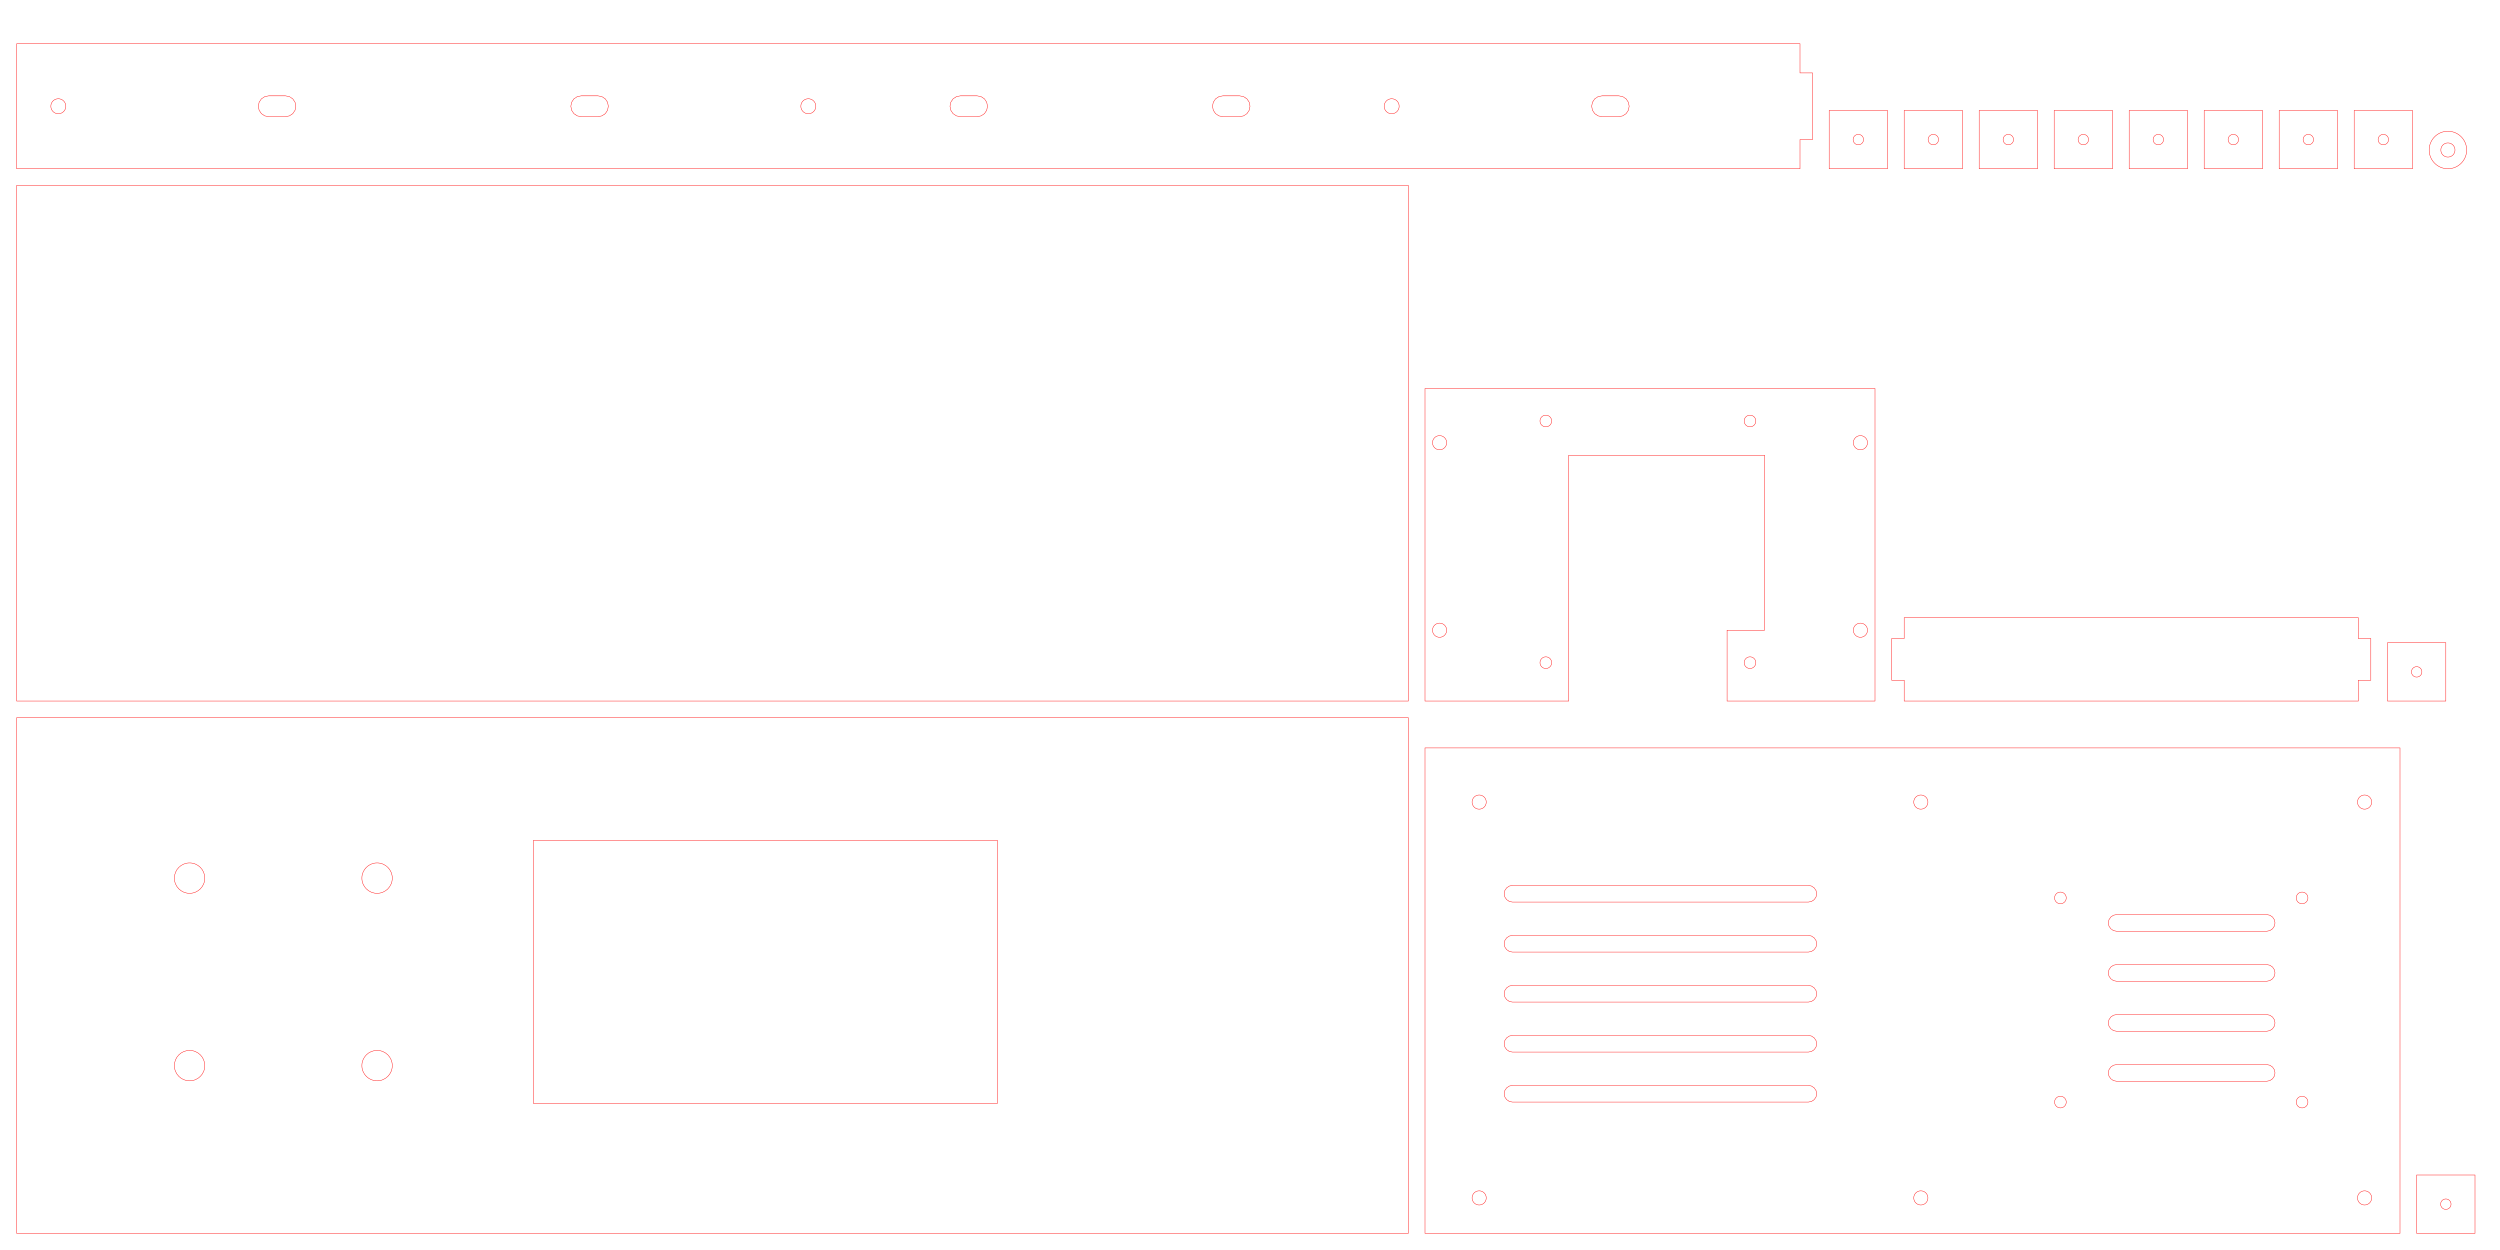
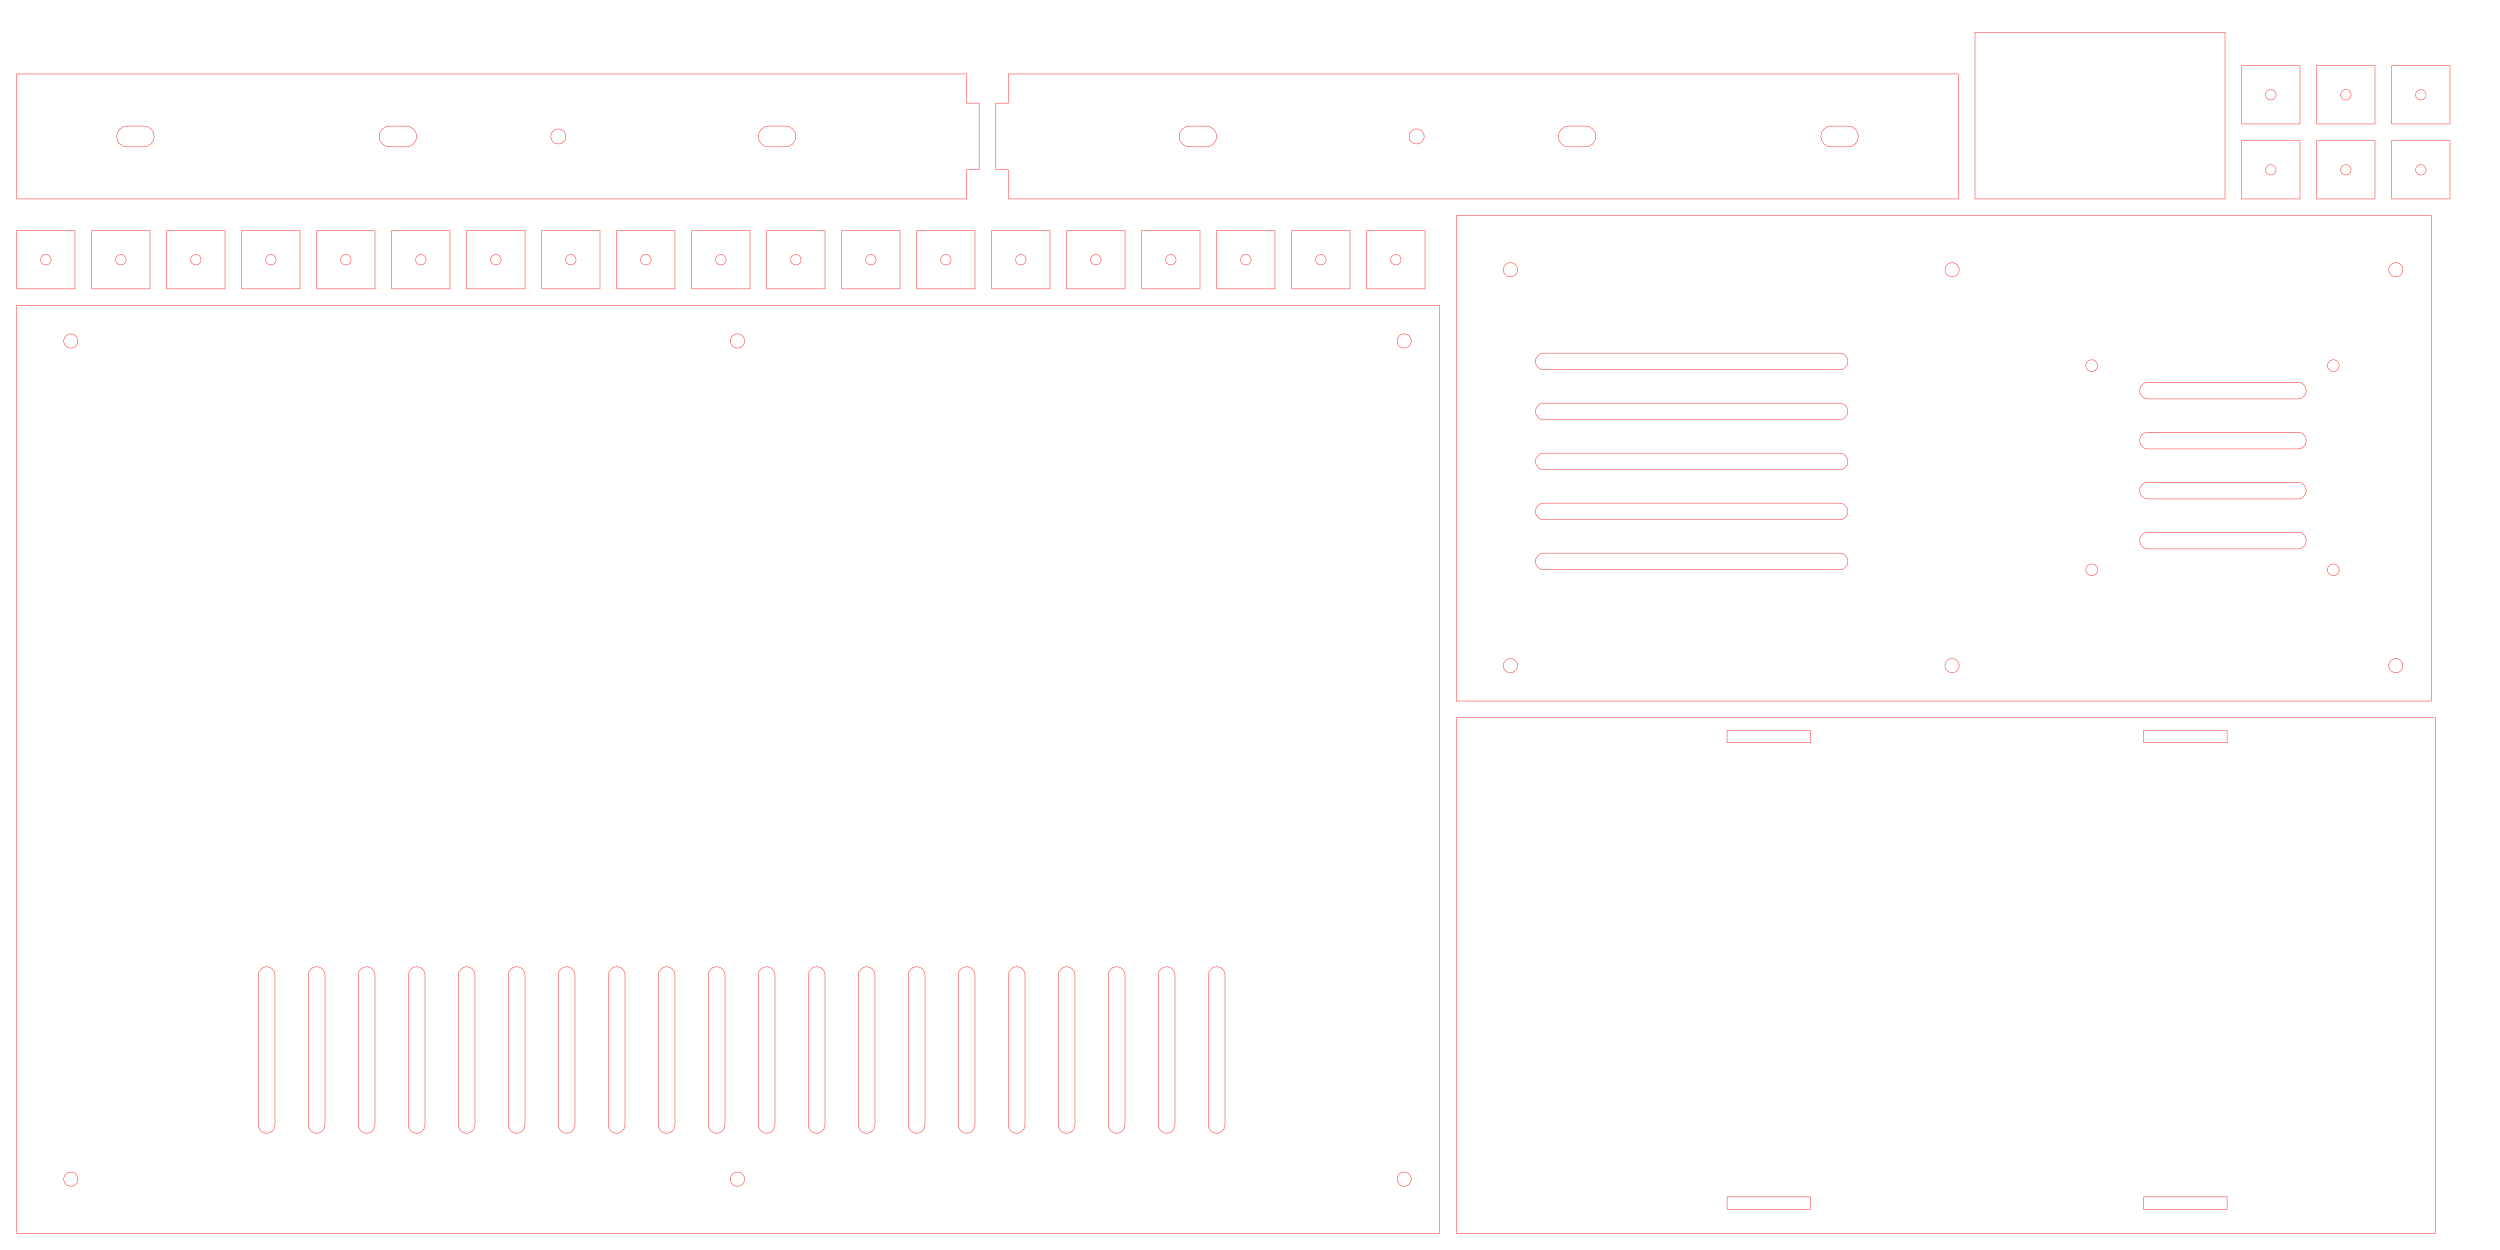
<svg xmlns="http://www.w3.org/2000/svg" width="600.000mm" height="300.000mm" viewBox="0 0 600.000 300.000">
-   <polygon points="338.00,296.00 338.00,172.25 4.00,172.25 4.00,296.00" fill="none" stroke="#ff0000" stroke-width="0.1" />
-   <circle cx="45.50" cy="210.75" r="3.65" fill="none" stroke="#ff0000" stroke-width="0.1" />
-   <circle cx="45.50" cy="255.75" r="3.65" fill="none" stroke="#ff0000" stroke-width="0.1" />
-   <circle cx="90.50" cy="255.75" r="3.65" fill="none" stroke="#ff0000" stroke-width="0.1" />
-   <circle cx="90.50" cy="210.75" r="3.65" fill="none" stroke="#ff0000" stroke-width="0.1" />
-   <polygon points="239.40,264.80 239.40,201.70 128.00,201.70 128.00,264.80" fill="none" stroke="#ff0000" stroke-width="0.1" />
-   <polygon points="338.00,168.25 338.00,44.50 4.00,44.50 4.00,168.25" fill="none" stroke="#ff0000" stroke-width="0.1" />
-   <polygon points="576.00,296.00 576.00,179.50 342.00,179.50 342.00,296.00" fill="none" stroke="#ff0000" stroke-width="0.1" />
-   <circle cx="355.00" cy="287.50" r="1.70" fill="none" stroke="#ff0000" stroke-width="0.1" />
-   <circle cx="355.00" cy="192.50" r="1.70" fill="none" stroke="#ff0000" stroke-width="0.1" />
-   <circle cx="461.00" cy="287.50" r="1.70" fill="none" stroke="#ff0000" stroke-width="0.1" />
-   <circle cx="461.00" cy="192.50" r="1.70" fill="none" stroke="#ff0000" stroke-width="0.1" />
-   <circle cx="567.50" cy="287.50" r="1.70" fill="none" stroke="#ff0000" stroke-width="0.1" />
-   <circle cx="567.50" cy="192.50" r="1.70" fill="none" stroke="#ff0000" stroke-width="0.1" />
-   <circle cx="552.50" cy="264.50" r="1.40" fill="none" stroke="#ff0000" stroke-width="0.1" />
-   <circle cx="552.50" cy="215.50" r="1.40" fill="none" stroke="#ff0000" stroke-width="0.1" />
-   <circle cx="494.50" cy="264.50" r="1.40" fill="none" stroke="#ff0000" stroke-width="0.1" />
-   <circle cx="494.50" cy="215.50" r="1.40" fill="none" stroke="#ff0000" stroke-width="0.1" />
-   <polygon points="363.00,260.50 362.24,260.65 361.59,261.09 361.15,261.74 361.00,262.50 361.15,263.26 361.59,263.91 362.24,264.35 363.00,264.50 434.00,264.50 434.76,264.35 435.41,263.91 435.85,263.26 436.00,262.50 435.85,261.74 435.41,261.09 434.76,260.65 434.00,260.50" fill="none" stroke="#ff0000" stroke-width="0.1" />
-   <polygon points="363.00,248.50 362.24,248.65 361.59,249.09 361.15,249.74 361.00,250.50 361.15,251.26 361.59,251.91 362.24,252.35 363.00,252.50 434.00,252.50 434.76,252.35 435.41,251.91 435.85,251.26 436.00,250.50 435.85,249.74 435.41,249.09 434.76,248.65 434.00,248.50" fill="none" stroke="#ff0000" stroke-width="0.1" />
-   <polygon points="363.00,236.50 362.24,236.65 361.59,237.09 361.15,237.74 361.00,238.50 361.15,239.26 361.59,239.91 362.24,240.35 363.00,240.50 434.00,240.50 434.76,240.35 435.41,239.91 435.85,239.26 436.00,238.50 435.85,237.74 435.41,237.09 434.76,236.65 434.00,236.50" fill="none" stroke="#ff0000" stroke-width="0.1" />
-   <polygon points="363.00,224.50 362.24,224.65 361.59,225.09 361.15,225.74 361.00,226.50 361.15,227.26 361.59,227.91 362.24,228.35 363.00,228.50 434.00,228.50 434.76,228.35 435.41,227.91 435.85,227.26 436.00,226.50 435.85,225.74 435.41,225.09 434.76,224.65 434.00,224.50" fill="none" stroke="#ff0000" stroke-width="0.1" />
-   <polygon points="363.00,212.50 362.24,212.65 361.59,213.09 361.15,213.74 361.00,214.50 361.15,215.26 361.59,215.91 362.24,216.35 363.00,216.50 434.00,216.50 434.76,216.35 435.41,215.91 435.85,215.26 436.00,214.50 435.85,213.74 435.41,213.09 434.76,212.65 434.00,212.50" fill="none" stroke="#ff0000" stroke-width="0.1" />
-   <polygon points="508.00,255.50 507.24,255.65 506.59,256.09 506.15,256.74 506.00,257.50 506.15,258.26 506.59,258.91 507.24,259.35 508.00,259.50 544.00,259.50 544.76,259.35 545.41,258.91 545.85,258.26 546.00,257.50 545.85,256.74 545.41,256.09 544.76,255.65 544.00,255.50" fill="none" stroke="#ff0000" stroke-width="0.1" />
-   <polygon points="508.00,243.50 507.24,243.65 506.59,244.09 506.15,244.74 506.00,245.50 506.15,246.26 506.59,246.91 507.24,247.35 508.00,247.50 544.00,247.50 544.76,247.35 545.41,246.91 545.85,246.26 546.00,245.50 545.85,244.74 545.41,244.09 544.76,243.65 544.00,243.50" fill="none" stroke="#ff0000" stroke-width="0.1" />
-   <polygon points="508.00,231.50 507.24,231.65 506.59,232.09 506.15,232.74 506.00,233.50 506.15,234.26 506.59,234.91 507.24,235.35 508.00,235.50 544.00,235.50 544.76,235.35 545.41,234.91 545.85,234.26 546.00,233.50 545.85,232.74 545.41,232.09 544.76,231.65 544.00,231.50" fill="none" stroke="#ff0000" stroke-width="0.1" />
-   <polygon points="508.00,219.50 507.24,219.65 506.59,220.09 506.15,220.74 506.00,221.50 506.15,222.26 506.59,222.91 507.24,223.35 508.00,223.50 544.00,223.50 544.76,223.35 545.41,222.91 545.85,222.26 546.00,221.50 545.85,220.74 545.41,220.09 544.76,219.65 544.00,219.50" fill="none" stroke="#ff0000" stroke-width="0.1" />
-   <polygon points="342.00,168.25 376.50,168.25 376.50,109.25 423.50,109.25 423.50,151.25 414.50,151.25 414.50,168.25 450.00,168.25 450.00,93.25 342.00,93.25" fill="none" stroke="#ff0000" stroke-width="0.1" />
-   <circle cx="371.00" cy="159.04" r="1.40" fill="none" stroke="#ff0000" stroke-width="0.1" />
-   <circle cx="420.00" cy="159.04" r="1.40" fill="none" stroke="#ff0000" stroke-width="0.1" />
-   <circle cx="371.00" cy="101.04" r="1.40" fill="none" stroke="#ff0000" stroke-width="0.1" />
-   <circle cx="420.00" cy="101.04" r="1.40" fill="none" stroke="#ff0000" stroke-width="0.1" />
-   <circle cx="345.50" cy="151.25" r="1.70" fill="none" stroke="#ff0000" stroke-width="0.1" />
-   <circle cx="345.50" cy="106.25" r="1.70" fill="none" stroke="#ff0000" stroke-width="0.1" />
-   <circle cx="446.50" cy="151.25" r="1.70" fill="none" stroke="#ff0000" stroke-width="0.1" />
-   <circle cx="446.50" cy="106.25" r="1.70" fill="none" stroke="#ff0000" stroke-width="0.1" />
-   <polygon points="432.00,40.50 432.00,33.50 435.00,33.50 435.00,17.50 432.00,17.50 432.00,10.50 4.00,10.50 4.00,40.50" fill="none" stroke="#ff0000" stroke-width="0.1" />
-   <polygon points="64.50,23.00 63.54,23.19 62.73,23.73 62.19,24.54 62.00,25.50 62.19,26.46 62.73,27.27 63.54,27.81 64.50,28.00 68.50,28.00 69.46,27.81 70.27,27.27 70.81,26.46 71.00,25.50 70.81,24.54 70.27,23.73 69.46,23.19 68.50,23.00" fill="none" stroke="#ff0000" stroke-width="0.1" />
-   <circle cx="14.00" cy="25.50" r="1.80" fill="none" stroke="#ff0000" stroke-width="0.1" />
-   <polygon points="384.50,23.00 383.54,23.19 382.73,23.73 382.19,24.54 382.00,25.50 382.19,26.46 382.73,27.27 383.54,27.81 384.50,28.00 388.50,28.00 389.46,27.81 390.27,27.27 390.81,26.46 391.00,25.50 390.81,24.54 390.27,23.73 389.46,23.19 388.50,23.00" fill="none" stroke="#ff0000" stroke-width="0.1" />
-   <polygon points="139.50,23.00 138.54,23.19 137.73,23.73 137.19,24.54 137.00,25.50 137.19,26.46 137.73,27.27 138.54,27.81 139.50,28.00 143.50,28.00 144.46,27.81 145.27,27.27 145.81,26.46 146.00,25.50 145.81,24.54 145.27,23.73 144.46,23.19 143.50,23.00" fill="none" stroke="#ff0000" stroke-width="0.1" />
-   <polygon points="293.50,23.00 292.54,23.19 291.73,23.73 291.19,24.54 291.00,25.50 291.19,26.46 291.73,27.27 292.54,27.81 293.50,28.00 297.50,28.00 298.46,27.81 299.27,27.27 299.81,26.46 300.00,25.50 299.81,24.54 299.27,23.73 298.46,23.19 297.50,23.00" fill="none" stroke="#ff0000" stroke-width="0.1" />
-   <polygon points="230.50,23.00 229.54,23.19 228.73,23.73 228.19,24.54 228.00,25.50 228.19,26.46 228.73,27.27 229.54,27.81 230.50,28.00 234.50,28.00 235.46,27.81 236.27,27.27 236.81,26.46 237.00,25.50 236.81,24.54 236.27,23.73 235.46,23.19 234.50,23.00" fill="none" stroke="#ff0000" stroke-width="0.1" />
-   <circle cx="334.00" cy="25.50" r="1.80" fill="none" stroke="#ff0000" stroke-width="0.1" />
-   <circle cx="194.00" cy="25.50" r="1.80" fill="none" stroke="#ff0000" stroke-width="0.1" />
-   <polygon points="457.00,168.25 566.00,168.25 566.00,163.25 569.00,163.25 569.00,153.25 566.00,153.25 566.00,148.25 457.00,148.25 457.00,153.25 454.00,153.25 454.00,163.25 457.00,163.25" fill="none" stroke="#ff0000" stroke-width="0.1" />
-   <polygon points="580.00,296.00 594.00,296.00 594.00,282.00 580.00,282.00" fill="none" stroke="#ff0000" stroke-width="0.1" />
-   <circle cx="587.00" cy="289.00" r="1.25" fill="none" stroke="#ff0000" stroke-width="0.1" />
-   <polygon points="573.00,168.25 587.00,168.25 587.00,154.25 573.00,154.25" fill="none" stroke="#ff0000" stroke-width="0.1" />
-   <circle cx="580.00" cy="161.25" r="1.25" fill="none" stroke="#ff0000" stroke-width="0.1" />
-   <polygon points="439.00,40.50 453.00,40.50 453.00,26.50 439.00,26.50" fill="none" stroke="#ff0000" stroke-width="0.1" />
-   <circle cx="446.00" cy="33.50" r="1.25" fill="none" stroke="#ff0000" stroke-width="0.1" />
-   <polygon points="457.00,40.50 471.00,40.50 471.00,26.50 457.00,26.50" fill="none" stroke="#ff0000" stroke-width="0.1" />
-   <circle cx="464.00" cy="33.50" r="1.25" fill="none" stroke="#ff0000" stroke-width="0.1" />
-   <polygon points="475.00,40.50 489.00,40.50 489.00,26.50 475.00,26.50" fill="none" stroke="#ff0000" stroke-width="0.1" />
-   <circle cx="482.00" cy="33.50" r="1.25" fill="none" stroke="#ff0000" stroke-width="0.1" />
-   <polygon points="493.00,40.50 507.00,40.50 507.00,26.50 493.00,26.50" fill="none" stroke="#ff0000" stroke-width="0.1" />
-   <circle cx="500.00" cy="33.50" r="1.25" fill="none" stroke="#ff0000" stroke-width="0.1" />
-   <polygon points="511.00,40.50 525.00,40.50 525.00,26.50 511.00,26.50" fill="none" stroke="#ff0000" stroke-width="0.1" />
-   <circle cx="518.00" cy="33.50" r="1.25" fill="none" stroke="#ff0000" stroke-width="0.1" />
-   <polygon points="529.00,40.50 543.00,40.50 543.00,26.50 529.00,26.50" fill="none" stroke="#ff0000" stroke-width="0.1" />
-   <circle cx="536.00" cy="33.50" r="1.25" fill="none" stroke="#ff0000" stroke-width="0.1" />
-   <polygon points="547.00,40.50 561.00,40.50 561.00,26.50 547.00,26.50" fill="none" stroke="#ff0000" stroke-width="0.1" />
-   <circle cx="554.00" cy="33.50" r="1.25" fill="none" stroke="#ff0000" stroke-width="0.1" />
-   <polygon points="565.00,40.50 579.00,40.50 579.00,26.50 565.00,26.50" fill="none" stroke="#ff0000" stroke-width="0.1" />
-   <circle cx="572.00" cy="33.50" r="1.25" fill="none" stroke="#ff0000" stroke-width="0.1" />
-   <circle cx="587.50" cy="36.00" r="4.50" fill="none" stroke="#ff0000" stroke-width="0.1" />
-   <circle cx="587.50" cy="36.00" r="1.70" fill="none" stroke="#ff0000" stroke-width="0.1" />
+   <polygon points="4.00,296.00 345.50,296.00 345.50,73.33 4.00,73.33" fill="none" stroke="#ff0000" stroke-width="0.1" />
+   <circle cx="17.00" cy="81.83" r="1.70" fill="none" stroke="#ff0000" stroke-width="0.1" />
+   <circle cx="177.00" cy="81.83" r="1.70" fill="none" stroke="#ff0000" stroke-width="0.1" />
+   <circle cx="337.00" cy="81.83" r="1.70" fill="none" stroke="#ff0000" stroke-width="0.1" />
+   <circle cx="17.00" cy="283.00" r="1.70" fill="none" stroke="#ff0000" stroke-width="0.1" />
+   <circle cx="177.00" cy="283.00" r="1.70" fill="none" stroke="#ff0000" stroke-width="0.1" />
+   <circle cx="337.00" cy="283.00" r="1.70" fill="none" stroke="#ff0000" stroke-width="0.1" />
+   <polygon points="66.00,234.00 65.85,233.24 65.41,232.59 64.77,232.15 64.00,232.00 63.23,232.15 62.59,232.59 62.15,233.24 62.00,234.00 62.00,270.00 62.15,270.76 62.59,271.41 63.23,271.85 64.00,272.00 64.77,271.85 65.41,271.41 65.85,270.76 66.00,270.00" fill="none" stroke="#ff0000" stroke-width="0.1" />
+   <polygon points="78.00,234.00 77.85,233.24 77.41,232.59 76.77,232.15 76.00,232.00 75.23,232.15 74.59,232.59 74.15,233.24 74.00,234.00 74.00,270.00 74.15,270.76 74.59,271.41 75.23,271.85 76.00,272.00 76.77,271.85 77.41,271.41 77.85,270.76 78.00,270.00" fill="none" stroke="#ff0000" stroke-width="0.1" />
+   <polygon points="90.00,234.00 89.85,233.24 89.41,232.59 88.77,232.15 88.00,232.00 87.23,232.15 86.59,232.59 86.15,233.24 86.00,234.00 86.00,270.00 86.15,270.76 86.59,271.41 87.23,271.85 88.00,272.00 88.77,271.85 89.41,271.41 89.85,270.76 90.00,270.00" fill="none" stroke="#ff0000" stroke-width="0.1" />
+   <polygon points="102.00,234.00 101.85,233.24 101.41,232.59 100.77,232.15 100.00,232.00 99.23,232.15 98.59,232.59 98.15,233.24 98.00,234.00 98.00,270.00 98.15,270.76 98.59,271.41 99.23,271.85 100.00,272.00 100.77,271.85 101.41,271.41 101.85,270.76 102.00,270.00" fill="none" stroke="#ff0000" stroke-width="0.1" />
+   <polygon points="114.00,234.00 113.85,233.24 113.41,232.59 112.77,232.15 112.00,232.00 111.23,232.15 110.59,232.59 110.15,233.24 110.00,234.00 110.00,270.00 110.15,270.76 110.59,271.41 111.23,271.85 112.00,272.00 112.77,271.85 113.41,271.41 113.85,270.76 114.00,270.00" fill="none" stroke="#ff0000" stroke-width="0.1" />
+   <polygon points="126.00,234.00 125.85,233.24 125.41,232.59 124.77,232.15 124.00,232.00 123.23,232.15 122.59,232.59 122.15,233.24 122.00,234.00 122.00,270.00 122.15,270.76 122.59,271.41 123.23,271.85 124.00,272.00 124.77,271.85 125.41,271.41 125.85,270.76 126.00,270.00" fill="none" stroke="#ff0000" stroke-width="0.1" />
+   <polygon points="138.00,234.00 137.85,233.24 137.41,232.59 136.76,232.15 136.00,232.00 135.24,232.15 134.59,232.59 134.15,233.24 134.00,234.00 134.00,270.00 134.15,270.76 134.59,271.41 135.24,271.85 136.00,272.00 136.76,271.85 137.41,271.41 137.85,270.76 138.00,270.00" fill="none" stroke="#ff0000" stroke-width="0.1" />
+   <polygon points="150.00,234.00 149.85,233.24 149.41,232.59 148.76,232.15 148.00,232.00 147.24,232.15 146.59,232.59 146.15,233.24 146.00,234.00 146.00,270.00 146.15,270.76 146.59,271.41 147.24,271.85 148.00,272.00 148.76,271.85 149.41,271.41 149.85,270.76 150.00,270.00" fill="none" stroke="#ff0000" stroke-width="0.1" />
+   <polygon points="162.00,234.00 161.85,233.24 161.41,232.59 160.76,232.15 160.00,232.00 159.24,232.15 158.59,232.59 158.15,233.24 158.00,234.00 158.00,270.00 158.15,270.76 158.59,271.41 159.24,271.85 160.00,272.00 160.76,271.85 161.41,271.41 161.85,270.76 162.00,270.00" fill="none" stroke="#ff0000" stroke-width="0.1" />
+   <polygon points="174.00,234.00 173.85,233.24 173.41,232.59 172.76,232.15 172.00,232.00 171.24,232.15 170.59,232.59 170.15,233.24 170.00,234.00 170.00,270.00 170.15,270.76 170.59,271.41 171.24,271.85 172.00,272.00 172.76,271.85 173.41,271.41 173.85,270.76 174.00,270.00" fill="none" stroke="#ff0000" stroke-width="0.1" />
+   <polygon points="186.00,234.00 185.85,233.24 185.41,232.59 184.76,232.15 184.00,232.00 183.24,232.15 182.59,232.59 182.15,233.24 182.00,234.00 182.00,270.00 182.15,270.76 182.59,271.41 183.24,271.85 184.00,272.00 184.76,271.85 185.41,271.41 185.85,270.76 186.00,270.00" fill="none" stroke="#ff0000" stroke-width="0.1" />
+   <polygon points="198.00,234.00 197.85,233.24 197.41,232.59 196.76,232.15 196.00,232.00 195.24,232.15 194.59,232.59 194.15,233.24 194.00,234.00 194.00,270.00 194.15,270.76 194.59,271.41 195.24,271.85 196.00,272.00 196.76,271.85 197.41,271.41 197.85,270.76 198.00,270.00" fill="none" stroke="#ff0000" stroke-width="0.1" />
+   <polygon points="210.00,234.00 209.85,233.24 209.41,232.59 208.76,232.15 208.00,232.00 207.24,232.15 206.59,232.59 206.15,233.24 206.00,234.00 206.00,270.00 206.15,270.76 206.59,271.41 207.24,271.85 208.00,272.00 208.76,271.85 209.41,271.41 209.85,270.76 210.00,270.00" fill="none" stroke="#ff0000" stroke-width="0.1" />
+   <polygon points="222.00,234.00 221.85,233.24 221.41,232.59 220.76,232.15 220.00,232.00 219.24,232.15 218.59,232.59 218.15,233.24 218.00,234.00 218.00,270.00 218.15,270.76 218.59,271.41 219.24,271.85 220.00,272.00 220.76,271.85 221.41,271.41 221.85,270.76 222.00,270.00" fill="none" stroke="#ff0000" stroke-width="0.1" />
+   <polygon points="234.00,234.00 233.85,233.24 233.41,232.59 232.76,232.15 232.00,232.00 231.24,232.15 230.59,232.59 230.15,233.24 230.00,234.00 230.00,270.00 230.15,270.76 230.59,271.41 231.24,271.85 232.00,272.00 232.76,271.85 233.41,271.41 233.85,270.76 234.00,270.00" fill="none" stroke="#ff0000" stroke-width="0.1" />
+   <polygon points="246.00,234.00 245.85,233.24 245.41,232.59 244.76,232.15 244.00,232.00 243.24,232.15 242.59,232.59 242.15,233.24 242.00,234.00 242.00,270.00 242.15,270.76 242.59,271.41 243.24,271.85 244.00,272.00 244.76,271.85 245.41,271.41 245.85,270.76 246.00,270.00" fill="none" stroke="#ff0000" stroke-width="0.1" />
+   <polygon points="258.00,234.00 257.85,233.24 257.41,232.59 256.76,232.15 256.00,232.00 255.24,232.15 254.59,232.59 254.15,233.24 254.00,234.00 254.00,270.00 254.15,270.76 254.59,271.41 255.24,271.85 256.00,272.00 256.76,271.85 257.41,271.41 257.85,270.76 258.00,270.00" fill="none" stroke="#ff0000" stroke-width="0.1" />
+   <polygon points="270.00,234.00 269.85,233.24 269.41,232.59 268.76,232.15 268.00,232.00 267.24,232.15 266.59,232.59 266.15,233.24 266.00,234.00 266.00,270.00 266.15,270.76 266.59,271.41 267.24,271.85 268.00,272.00 268.76,271.85 269.41,271.41 269.85,270.76 270.00,270.00" fill="none" stroke="#ff0000" stroke-width="0.1" />
+   <polygon points="282.00,234.00 281.85,233.24 281.41,232.59 280.76,232.15 280.00,232.00 279.24,232.15 278.59,232.59 278.15,233.24 278.00,234.00 278.00,270.00 278.15,270.76 278.59,271.41 279.24,271.85 280.00,272.00 280.76,271.85 281.41,271.41 281.85,270.76 282.00,270.00" fill="none" stroke="#ff0000" stroke-width="0.1" />
+   <polygon points="294.00,234.00 293.85,233.24 293.41,232.59 292.76,232.15 292.00,232.00 291.24,232.15 290.59,232.59 290.15,233.24 290.00,234.00 290.00,270.00 290.15,270.76 290.59,271.41 291.24,271.85 292.00,272.00 292.76,271.85 293.41,271.41 293.85,270.76 294.00,270.00" fill="none" stroke="#ff0000" stroke-width="0.1" />
+   <polygon points="584.50,296.00 584.50,172.25 349.50,172.25 349.50,296.00" fill="none" stroke="#ff0000" stroke-width="0.1" />
+   <polygon points="534.50,290.25 534.50,287.25 514.50,287.25 514.50,290.25" fill="none" stroke="#ff0000" stroke-width="0.1" />
+   <polygon points="434.50,290.25 434.50,287.25 414.50,287.25 414.50,290.25" fill="none" stroke="#ff0000" stroke-width="0.1" />
+   <polygon points="534.50,178.25 534.50,175.25 514.50,175.25 514.50,178.25" fill="none" stroke="#ff0000" stroke-width="0.1" />
+   <polygon points="434.50,178.25 434.50,175.25 414.50,175.25 414.50,178.25" fill="none" stroke="#ff0000" stroke-width="0.1" />
+   <polygon points="583.50,168.25 583.50,51.75 349.50,51.75 349.50,168.25" fill="none" stroke="#ff0000" stroke-width="0.1" />
+   <circle cx="362.50" cy="159.75" r="1.70" fill="none" stroke="#ff0000" stroke-width="0.1" />
+   <circle cx="362.50" cy="64.75" r="1.70" fill="none" stroke="#ff0000" stroke-width="0.1" />
+   <circle cx="468.50" cy="159.75" r="1.70" fill="none" stroke="#ff0000" stroke-width="0.1" />
+   <circle cx="468.50" cy="64.75" r="1.70" fill="none" stroke="#ff0000" stroke-width="0.1" />
+   <circle cx="575.00" cy="159.75" r="1.70" fill="none" stroke="#ff0000" stroke-width="0.1" />
+   <circle cx="575.00" cy="64.75" r="1.70" fill="none" stroke="#ff0000" stroke-width="0.1" />
+   <circle cx="560.00" cy="136.75" r="1.40" fill="none" stroke="#ff0000" stroke-width="0.1" />
+   <circle cx="560.00" cy="87.75" r="1.40" fill="none" stroke="#ff0000" stroke-width="0.1" />
+   <circle cx="502.00" cy="136.75" r="1.40" fill="none" stroke="#ff0000" stroke-width="0.1" />
+   <circle cx="502.00" cy="87.75" r="1.40" fill="none" stroke="#ff0000" stroke-width="0.1" />
+   <polygon points="370.50,132.75 369.74,132.90 369.09,133.34 368.65,133.99 368.50,134.75 368.65,135.51 369.09,136.16 369.74,136.60 370.50,136.75 441.50,136.75 442.26,136.60 442.91,136.16 443.35,135.51 443.50,134.75 443.35,133.99 442.91,133.34 442.26,132.90 441.50,132.75" fill="none" stroke="#ff0000" stroke-width="0.1" />
+   <polygon points="370.50,120.75 369.74,120.90 369.09,121.34 368.65,121.99 368.50,122.75 368.65,123.51 369.09,124.16 369.74,124.60 370.50,124.75 441.50,124.75 442.26,124.60 442.91,124.16 443.35,123.51 443.50,122.75 443.35,121.99 442.91,121.34 442.26,120.90 441.50,120.75" fill="none" stroke="#ff0000" stroke-width="0.1" />
+   <polygon points="370.50,108.75 369.74,108.90 369.09,109.34 368.65,109.99 368.50,110.75 368.65,111.51 369.09,112.16 369.74,112.60 370.50,112.75 441.50,112.75 442.26,112.60 442.91,112.16 443.35,111.51 443.50,110.75 443.35,109.99 442.91,109.34 442.26,108.90 441.50,108.75" fill="none" stroke="#ff0000" stroke-width="0.1" />
+   <polygon points="370.50,96.75 369.74,96.90 369.09,97.34 368.65,97.99 368.50,98.75 368.65,99.51 369.09,100.16 369.74,100.60 370.50,100.75 441.50,100.75 442.26,100.60 442.91,100.16 443.35,99.51 443.50,98.75 443.35,97.99 442.91,97.34 442.26,96.90 441.50,96.75" fill="none" stroke="#ff0000" stroke-width="0.1" />
+   <polygon points="370.50,84.75 369.74,84.90 369.09,85.34 368.65,85.99 368.50,86.75 368.65,87.51 369.09,88.16 369.74,88.60 370.50,88.75 441.50,88.75 442.26,88.60 442.91,88.16 443.35,87.51 443.50,86.75 443.35,85.99 442.91,85.34 442.26,84.90 441.50,84.75" fill="none" stroke="#ff0000" stroke-width="0.1" />
+   <polygon points="515.50,127.75 514.74,127.90 514.09,128.34 513.65,128.99 513.50,129.75 513.65,130.51 514.09,131.16 514.74,131.60 515.50,131.75 551.50,131.75 552.26,131.60 552.91,131.16 553.35,130.51 553.50,129.75 553.35,128.99 552.91,128.34 552.26,127.90 551.50,127.75" fill="none" stroke="#ff0000" stroke-width="0.1" />
+   <polygon points="515.50,115.75 514.74,115.90 514.09,116.34 513.65,116.99 513.50,117.75 513.65,118.51 514.09,119.16 514.74,119.60 515.50,119.75 551.50,119.75 552.26,119.60 552.91,119.16 553.35,118.51 553.50,117.75 553.35,116.99 552.91,116.34 552.26,115.90 551.50,115.75" fill="none" stroke="#ff0000" stroke-width="0.1" />
+   <polygon points="515.50,103.75 514.74,103.90 514.09,104.34 513.65,104.99 513.50,105.75 513.65,106.51 514.09,107.16 514.74,107.60 515.50,107.75 551.50,107.75 552.26,107.60 552.91,107.16 553.35,106.51 553.50,105.75 553.35,104.99 552.91,104.34 552.26,103.90 551.50,103.75" fill="none" stroke="#ff0000" stroke-width="0.1" />
+   <polygon points="515.50,91.75 514.74,91.90 514.09,92.34 513.65,92.99 513.50,93.75 513.65,94.51 514.09,95.16 514.74,95.60 515.50,95.75 551.50,95.75 552.26,95.60 552.91,95.16 553.35,94.51 553.50,93.75 553.35,92.99 552.91,92.34 552.26,91.90 551.50,91.75" fill="none" stroke="#ff0000" stroke-width="0.1" />
+   <polygon points="232.00,47.75 232.00,40.75 235.00,40.75 235.00,24.75 232.00,24.75 232.00,17.75 4.00,17.75 4.00,47.75" fill="none" stroke="#ff0000" stroke-width="0.1" />
+   <polygon points="184.50,30.25 183.54,30.44 182.73,30.98 182.19,31.79 182.00,32.75 182.19,33.71 182.73,34.52 183.54,35.06 184.50,35.25 188.50,35.25 189.46,35.06 190.27,34.52 190.81,33.71 191.00,32.75 190.81,31.79 190.27,30.98 189.46,30.44 188.50,30.25" fill="none" stroke="#ff0000" stroke-width="0.1" />
+   <polygon points="93.50,30.25 92.54,30.44 91.73,30.98 91.19,31.79 91.00,32.75 91.19,33.71 91.73,34.52 92.54,35.06 93.50,35.25 97.50,35.25 98.46,35.06 99.27,34.52 99.81,33.71 100.00,32.75 99.81,31.79 99.27,30.98 98.46,30.44 97.50,30.25" fill="none" stroke="#ff0000" stroke-width="0.1" />
+   <polygon points="30.50,30.25 29.54,30.44 28.73,30.98 28.19,31.79 28.00,32.75 28.19,33.71 28.73,34.52 29.54,35.06 30.50,35.25 34.50,35.25 35.46,35.06 36.27,34.52 36.81,33.71 37.00,32.75 36.81,31.79 36.27,30.98 35.46,30.44 34.50,30.25" fill="none" stroke="#ff0000" stroke-width="0.1" />
+   <circle cx="134.00" cy="32.75" r="1.80" fill="none" stroke="#ff0000" stroke-width="0.1" />
+   <polygon points="470.00,47.75 470.00,17.75 242.00,17.75 242.00,24.75 239.00,24.75 239.00,40.75 242.00,40.75 242.00,47.75" fill="none" stroke="#ff0000" stroke-width="0.1" />
+   <polygon points="285.50,30.25 284.54,30.44 283.73,30.98 283.19,31.79 283.00,32.75 283.19,33.71 283.73,34.52 284.54,35.06 285.50,35.25 289.50,35.25 290.46,35.06 291.27,34.52 291.81,33.71 292.00,32.75 291.81,31.79 291.27,30.98 290.46,30.44 289.50,30.25" fill="none" stroke="#ff0000" stroke-width="0.1" />
+   <polygon points="439.50,30.25 438.54,30.44 437.73,30.98 437.19,31.79 437.00,32.75 437.19,33.71 437.73,34.52 438.54,35.06 439.50,35.25 443.50,35.25 444.46,35.06 445.27,34.52 445.81,33.71 446.00,32.75 445.81,31.79 445.27,30.98 444.46,30.44 443.50,30.25" fill="none" stroke="#ff0000" stroke-width="0.1" />
+   <polygon points="376.50,30.25 375.54,30.44 374.73,30.98 374.19,31.79 374.00,32.75 374.19,33.71 374.73,34.52 375.54,35.06 376.50,35.25 380.50,35.25 381.46,35.06 382.27,34.52 382.81,33.71 383.00,32.75 382.81,31.79 382.27,30.98 381.46,30.44 380.50,30.25" fill="none" stroke="#ff0000" stroke-width="0.1" />
+   <circle cx="340.00" cy="32.75" r="1.80" fill="none" stroke="#ff0000" stroke-width="0.1" />
+   <polygon points="474.00,47.75 534.00,47.75 534.00,7.75 474.00,7.75" fill="none" stroke="#ff0000" stroke-width="0.1" />
+   <polygon points="4.00,69.33 18.00,69.33 18.00,55.33 4.00,55.33" fill="none" stroke="#ff0000" stroke-width="0.1" />
+   <circle cx="11.00" cy="62.33" r="1.25" fill="none" stroke="#ff0000" stroke-width="0.1" />
+   <polygon points="22.00,69.33 36.00,69.33 36.00,55.33 22.00,55.33" fill="none" stroke="#ff0000" stroke-width="0.1" />
+   <circle cx="29.00" cy="62.33" r="1.25" fill="none" stroke="#ff0000" stroke-width="0.1" />
+   <polygon points="40.00,69.33 54.00,69.33 54.00,55.33 40.00,55.33" fill="none" stroke="#ff0000" stroke-width="0.1" />
+   <circle cx="47.00" cy="62.33" r="1.25" fill="none" stroke="#ff0000" stroke-width="0.1" />
+   <polygon points="58.00,69.33 72.00,69.33 72.00,55.33 58.00,55.33" fill="none" stroke="#ff0000" stroke-width="0.1" />
+   <circle cx="65.00" cy="62.33" r="1.25" fill="none" stroke="#ff0000" stroke-width="0.1" />
+   <polygon points="76.00,69.33 90.00,69.33 90.00,55.33 76.00,55.33" fill="none" stroke="#ff0000" stroke-width="0.1" />
+   <circle cx="83.00" cy="62.33" r="1.25" fill="none" stroke="#ff0000" stroke-width="0.1" />
+   <polygon points="94.00,69.33 108.00,69.33 108.00,55.33 94.00,55.33" fill="none" stroke="#ff0000" stroke-width="0.1" />
+   <circle cx="101.00" cy="62.33" r="1.25" fill="none" stroke="#ff0000" stroke-width="0.1" />
+   <polygon points="112.00,69.33 126.00,69.33 126.00,55.33 112.00,55.33" fill="none" stroke="#ff0000" stroke-width="0.1" />
+   <circle cx="119.00" cy="62.33" r="1.25" fill="none" stroke="#ff0000" stroke-width="0.1" />
+   <polygon points="130.00,69.33 144.00,69.33 144.00,55.33 130.00,55.33" fill="none" stroke="#ff0000" stroke-width="0.1" />
+   <circle cx="137.00" cy="62.33" r="1.25" fill="none" stroke="#ff0000" stroke-width="0.1" />
+   <polygon points="148.00,69.33 162.00,69.33 162.00,55.33 148.00,55.33" fill="none" stroke="#ff0000" stroke-width="0.1" />
+   <circle cx="155.00" cy="62.33" r="1.25" fill="none" stroke="#ff0000" stroke-width="0.1" />
+   <polygon points="166.00,69.33 180.00,69.33 180.00,55.33 166.00,55.33" fill="none" stroke="#ff0000" stroke-width="0.1" />
+   <circle cx="173.00" cy="62.33" r="1.25" fill="none" stroke="#ff0000" stroke-width="0.1" />
+   <polygon points="184.00,69.33 198.00,69.33 198.00,55.33 184.00,55.33" fill="none" stroke="#ff0000" stroke-width="0.1" />
+   <circle cx="191.00" cy="62.33" r="1.25" fill="none" stroke="#ff0000" stroke-width="0.1" />
+   <polygon points="202.00,69.33 216.00,69.33 216.00,55.33 202.00,55.33" fill="none" stroke="#ff0000" stroke-width="0.1" />
+   <circle cx="209.00" cy="62.33" r="1.25" fill="none" stroke="#ff0000" stroke-width="0.1" />
+   <polygon points="220.00,69.33 234.00,69.33 234.00,55.33 220.00,55.33" fill="none" stroke="#ff0000" stroke-width="0.1" />
+   <circle cx="227.00" cy="62.33" r="1.25" fill="none" stroke="#ff0000" stroke-width="0.1" />
+   <polygon points="238.00,69.33 252.00,69.33 252.00,55.33 238.00,55.33" fill="none" stroke="#ff0000" stroke-width="0.1" />
+   <circle cx="245.00" cy="62.33" r="1.25" fill="none" stroke="#ff0000" stroke-width="0.1" />
+   <polygon points="256.00,69.33 270.00,69.33 270.00,55.33 256.00,55.33" fill="none" stroke="#ff0000" stroke-width="0.1" />
+   <circle cx="263.00" cy="62.33" r="1.25" fill="none" stroke="#ff0000" stroke-width="0.1" />
+   <polygon points="274.00,69.33 288.00,69.33 288.00,55.33 274.00,55.33" fill="none" stroke="#ff0000" stroke-width="0.1" />
+   <circle cx="281.00" cy="62.33" r="1.25" fill="none" stroke="#ff0000" stroke-width="0.1" />
+   <polygon points="292.00,69.33 306.00,69.33 306.00,55.33 292.00,55.33" fill="none" stroke="#ff0000" stroke-width="0.1" />
+   <circle cx="299.00" cy="62.33" r="1.25" fill="none" stroke="#ff0000" stroke-width="0.1" />
+   <polygon points="310.00,69.33 324.00,69.33 324.00,55.33 310.00,55.33" fill="none" stroke="#ff0000" stroke-width="0.1" />
+   <circle cx="317.00" cy="62.33" r="1.25" fill="none" stroke="#ff0000" stroke-width="0.1" />
+   <polygon points="328.00,69.33 342.00,69.33 342.00,55.33 328.00,55.33" fill="none" stroke="#ff0000" stroke-width="0.1" />
+   <circle cx="335.00" cy="62.33" r="1.25" fill="none" stroke="#ff0000" stroke-width="0.1" />
+   <polygon points="538.00,47.75 552.00,47.75 552.00,33.75 538.00,33.75" fill="none" stroke="#ff0000" stroke-width="0.1" />
+   <circle cx="545.00" cy="40.75" r="1.25" fill="none" stroke="#ff0000" stroke-width="0.1" />
+   <polygon points="538.00,29.75 552.00,29.75 552.00,15.75 538.00,15.75" fill="none" stroke="#ff0000" stroke-width="0.1" />
+   <circle cx="545.00" cy="22.75" r="1.25" fill="none" stroke="#ff0000" stroke-width="0.1" />
+   <polygon points="556.00,47.75 570.00,47.75 570.00,33.75 556.00,33.75" fill="none" stroke="#ff0000" stroke-width="0.1" />
+   <circle cx="563.00" cy="40.75" r="1.25" fill="none" stroke="#ff0000" stroke-width="0.1" />
+   <polygon points="574.00,47.75 588.00,47.75 588.00,33.75 574.00,33.75" fill="none" stroke="#ff0000" stroke-width="0.1" />
+   <circle cx="581.00" cy="40.75" r="1.25" fill="none" stroke="#ff0000" stroke-width="0.1" />
+   <polygon points="556.00,29.75 570.00,29.75 570.00,15.75 556.00,15.75" fill="none" stroke="#ff0000" stroke-width="0.1" />
+   <circle cx="563.00" cy="22.75" r="1.25" fill="none" stroke="#ff0000" stroke-width="0.1" />
+   <polygon points="574.00,29.75 588.00,29.75 588.00,15.75 574.00,15.75" fill="none" stroke="#ff0000" stroke-width="0.1" />
+   <circle cx="581.00" cy="22.75" r="1.25" fill="none" stroke="#ff0000" stroke-width="0.1" />
</svg>
